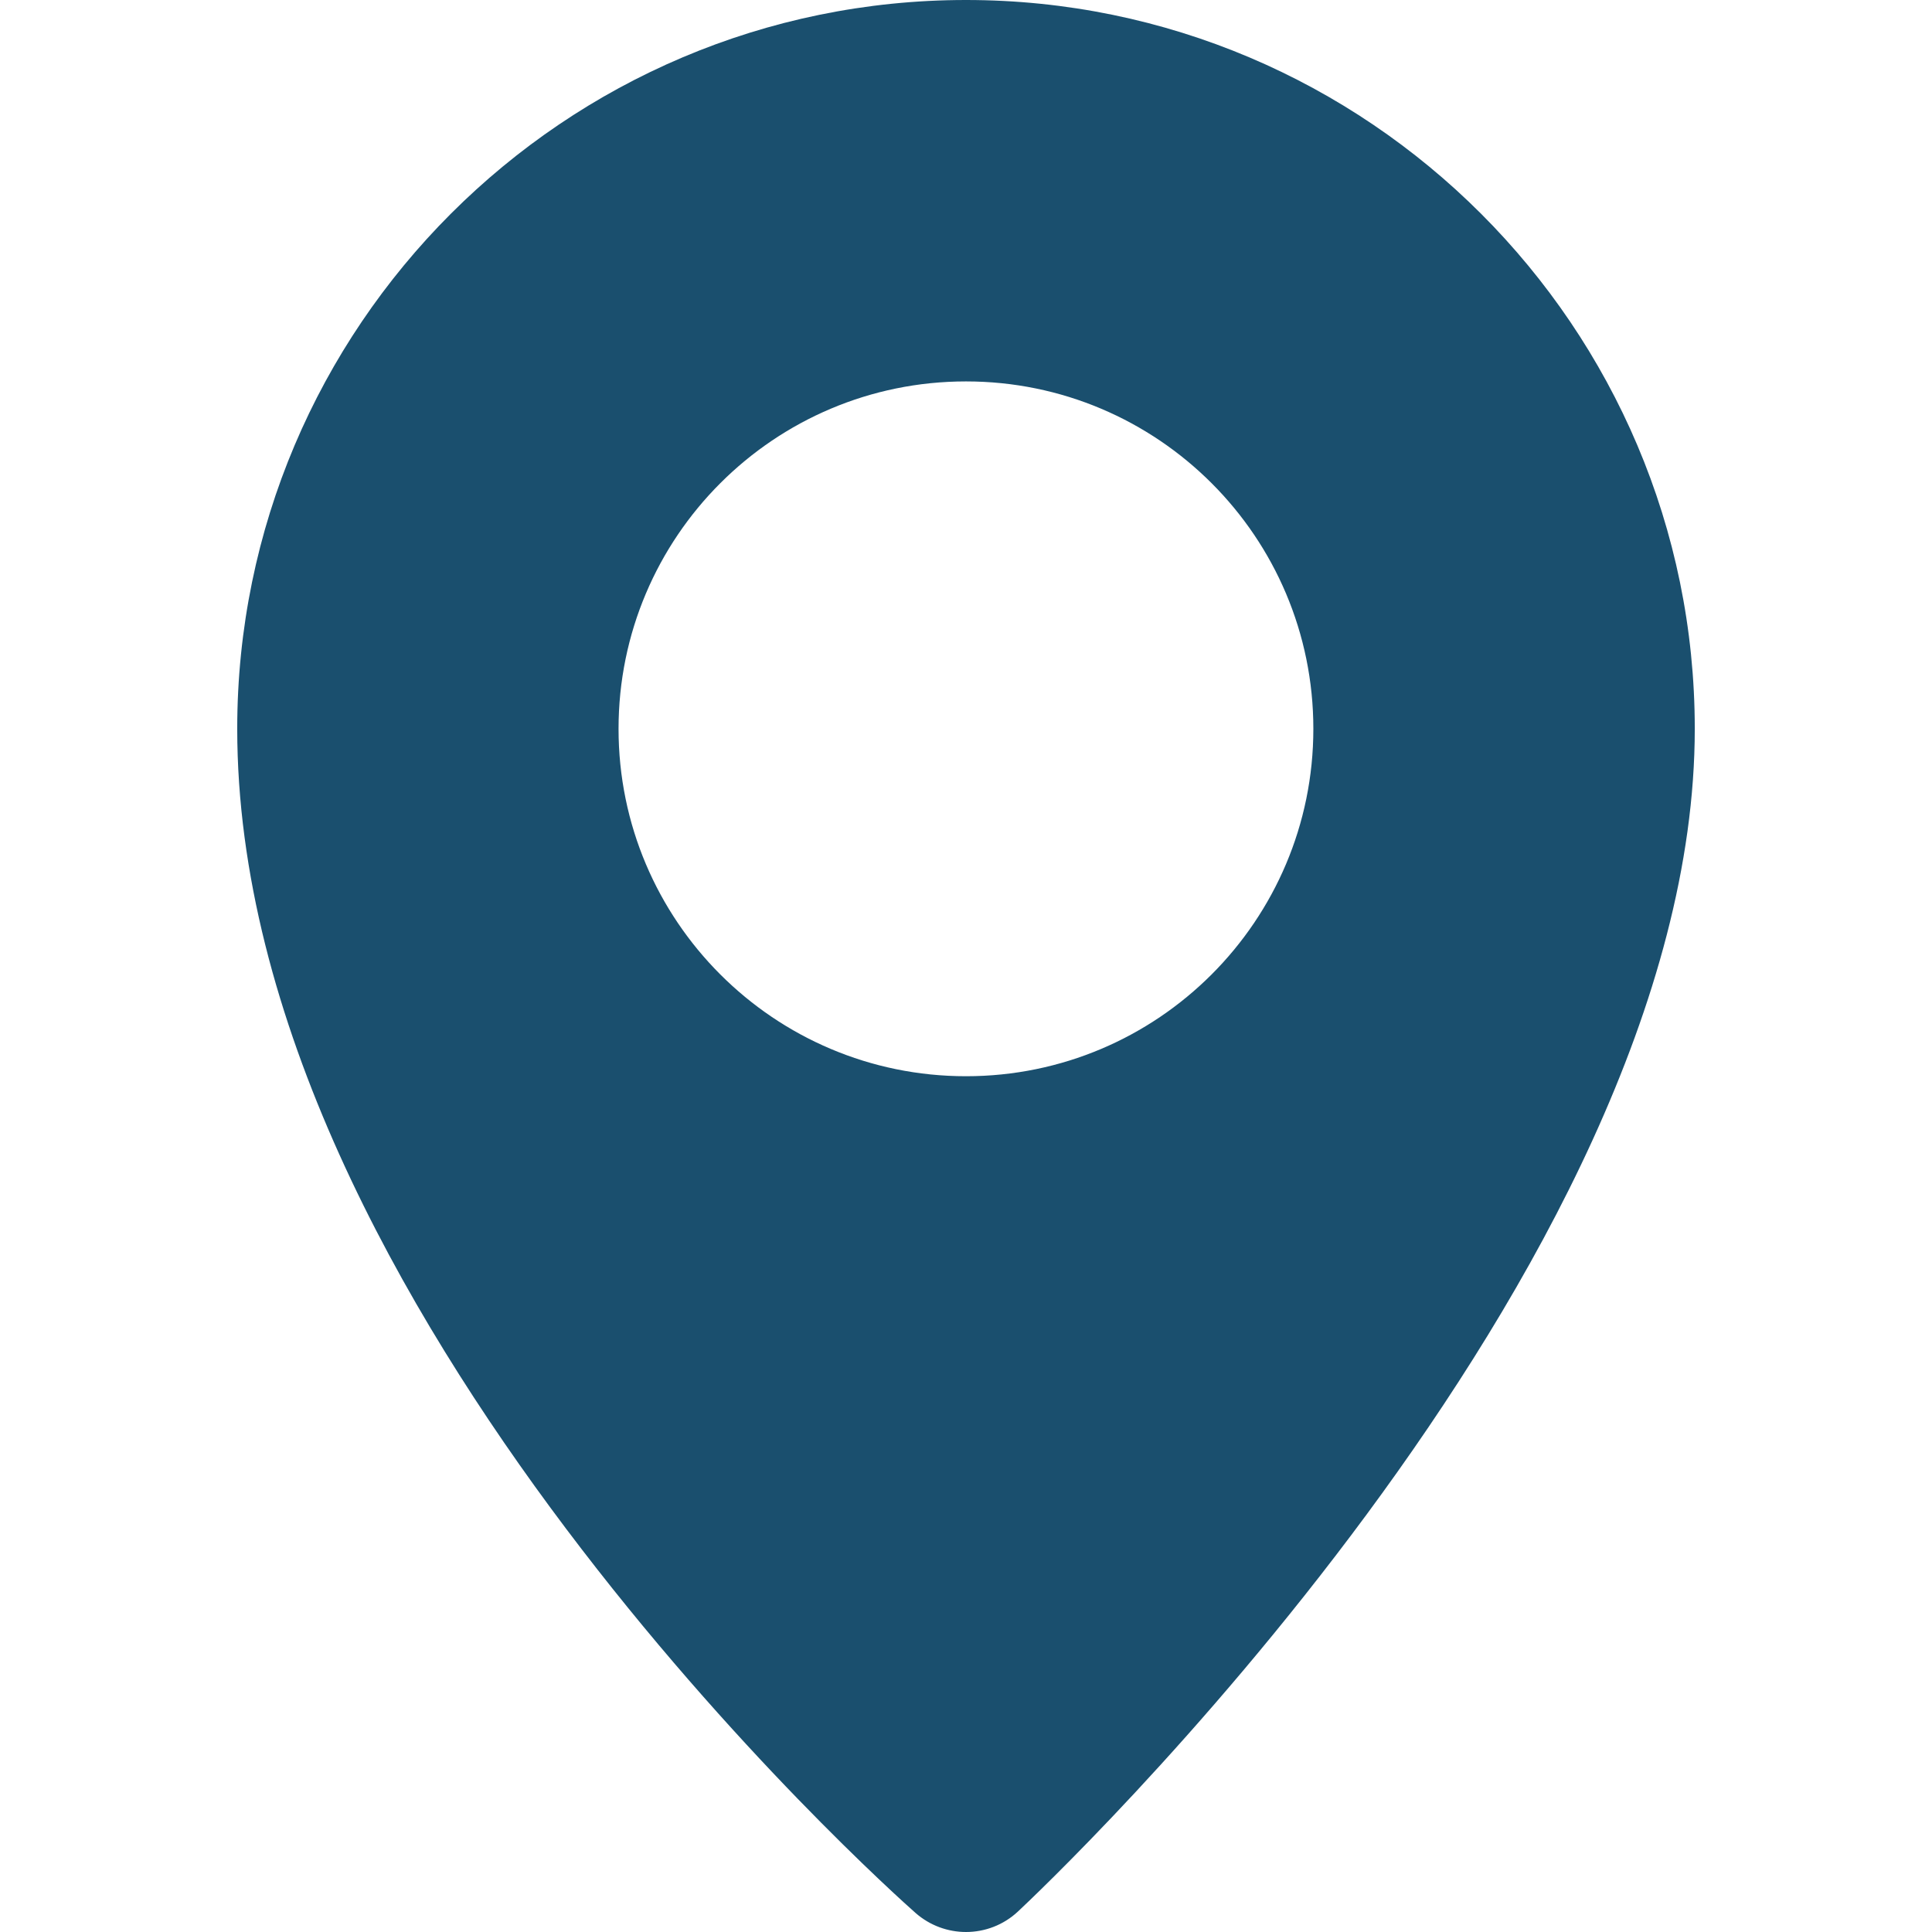
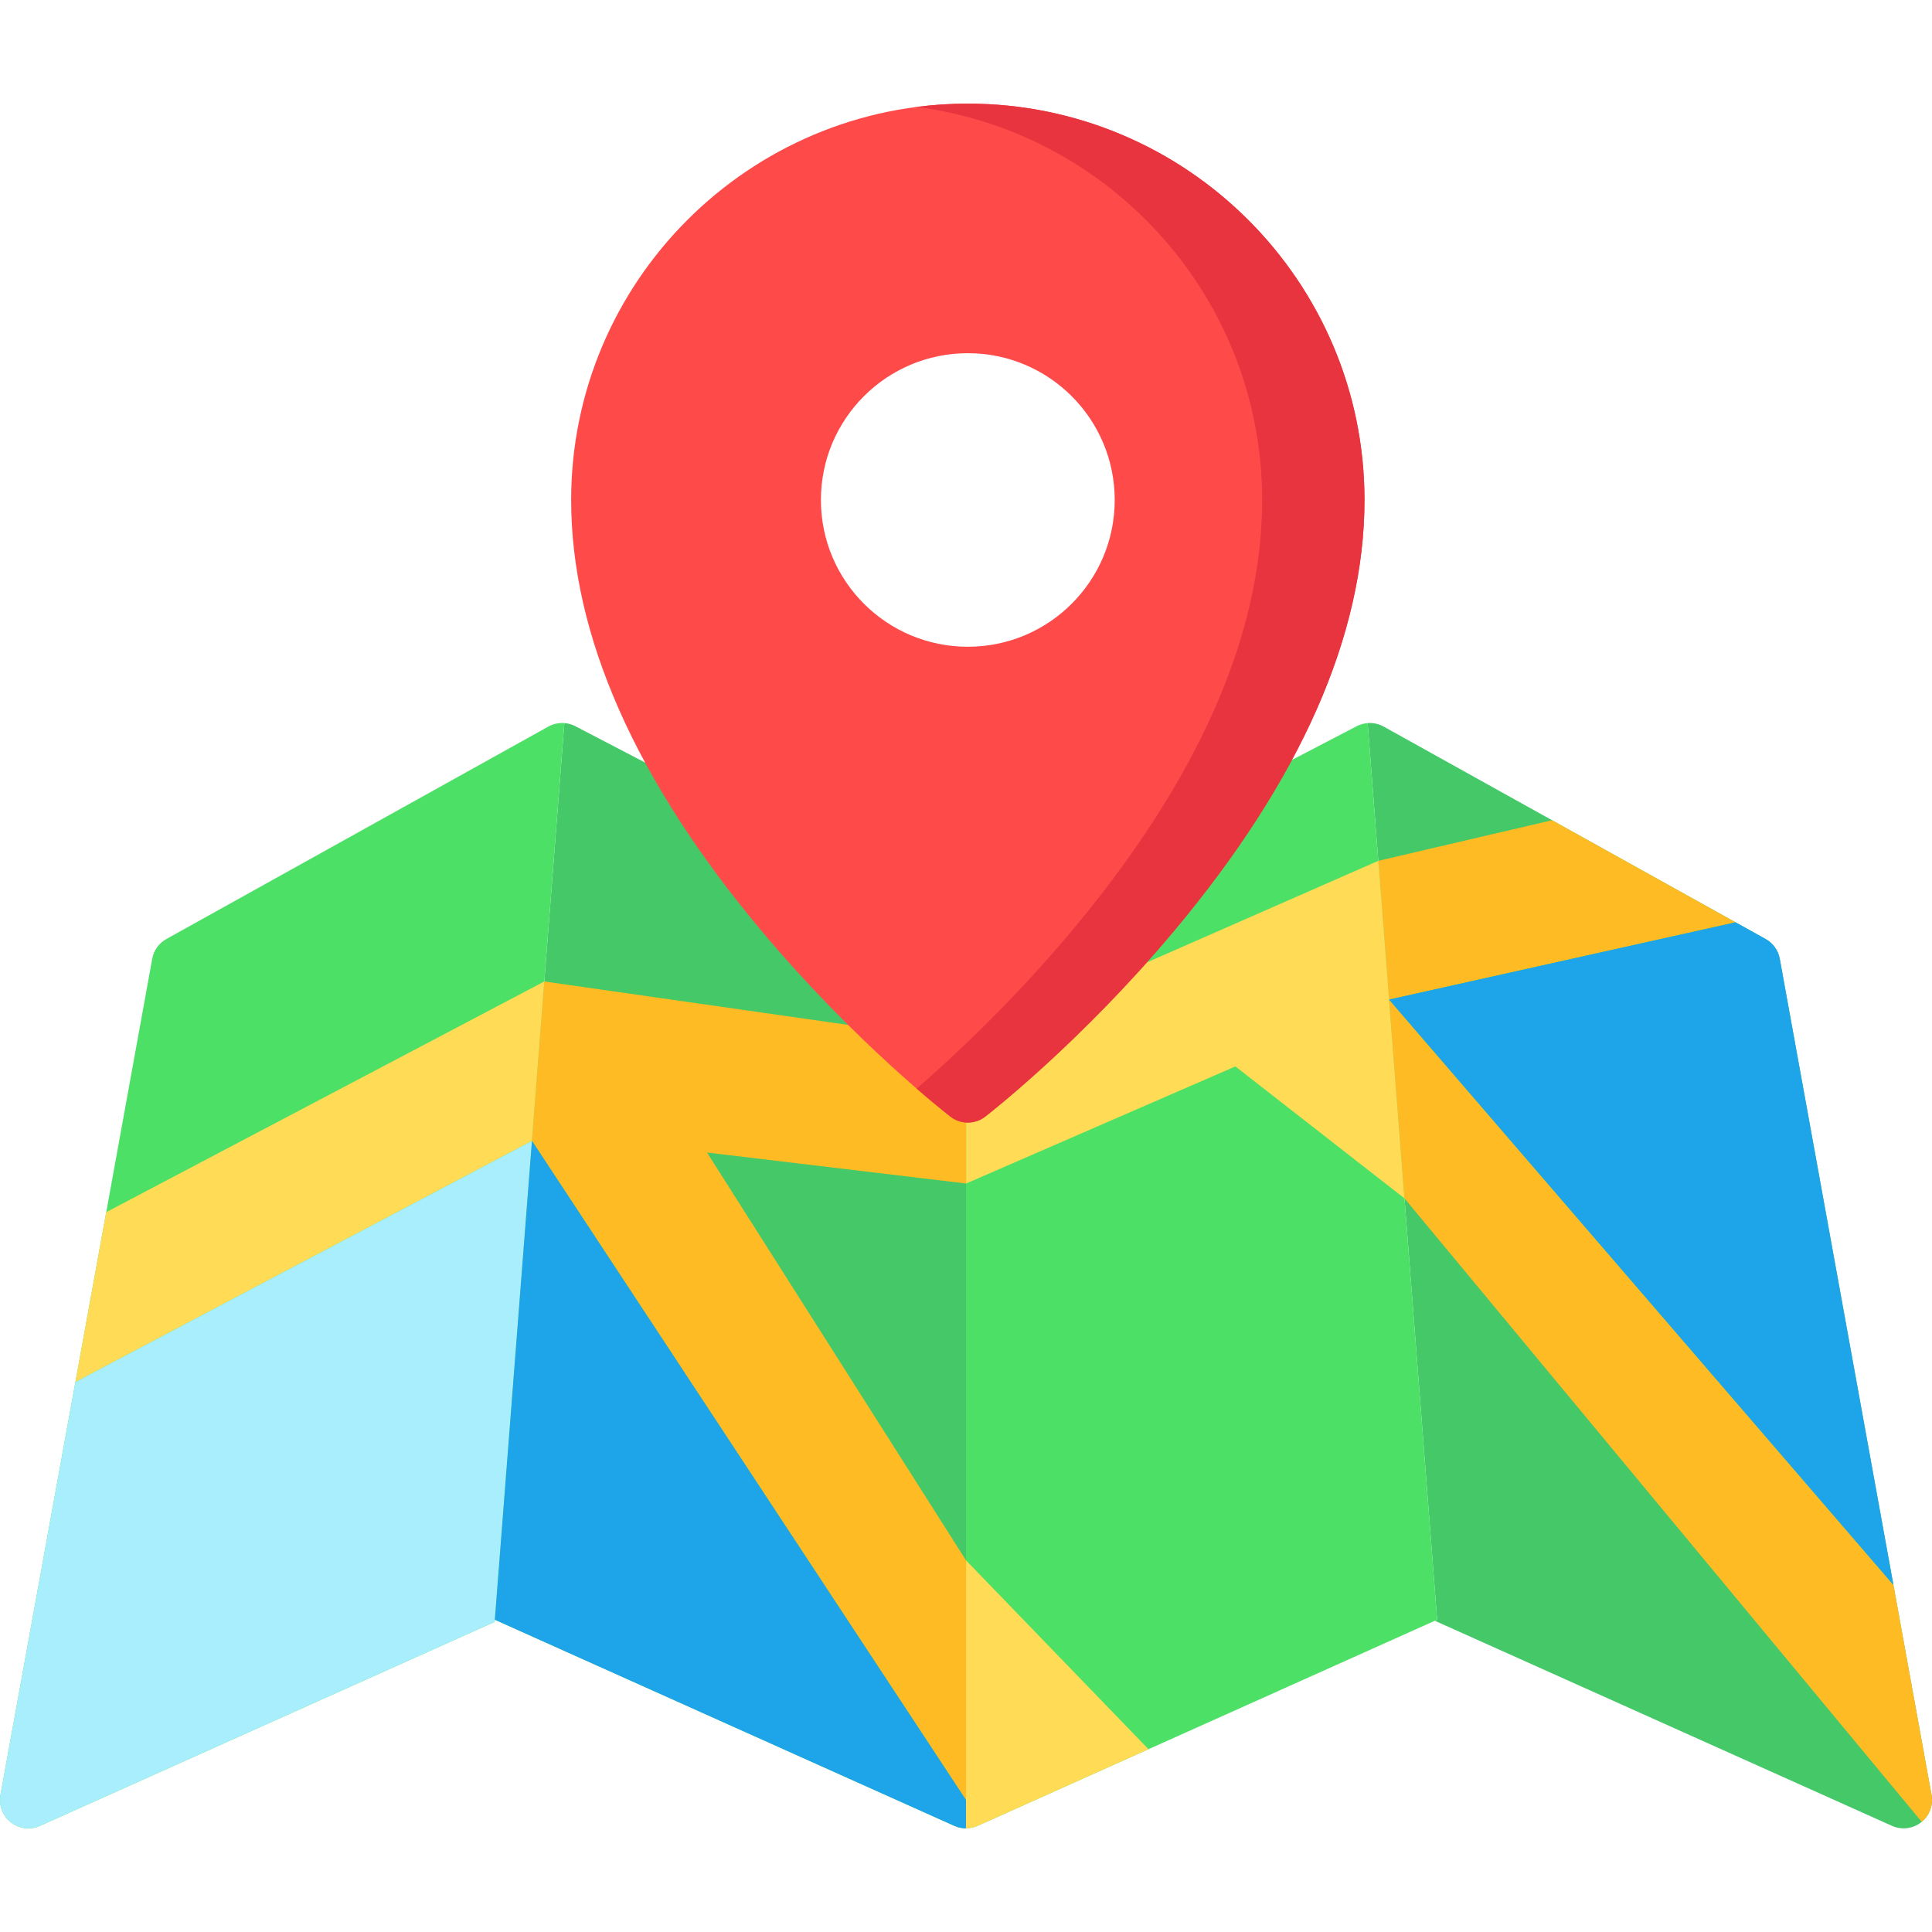
- <svg xmlns="http://www.w3.org/2000/svg" version="1.1" id="Capa_1" x="0px" y="0px" width="38px" height="38px" viewBox="0 0 38 38" style="enable-background:new 0 0 38 38; fill:#1a4f6e;" xml:space="preserve">
+ <svg xmlns="http://www.w3.org/2000/svg" version="1.1" id="Capa_1" x="0px" y="0px" viewBox="0 0 511.999 511.999" style="enable-background:new 0 0 511.999 511.999;" xml:space="preserve">
  <g>
-     <path d="M19,0C11.096,0,4.666,6.43,4.666,14.333c0,11.379,12.796,22.81,13.341,23.292C18.292,37.875,18.646,38,19,38   c0.368,0,0.736-0.135,1.023-0.404c0.543-0.508,13.311-12.568,13.311-23.262C33.334,6.431,26.902,0,19,0z M19,21.168   c-3.775,0-6.834-3.061-6.834-6.833S15.225,7.502,19,7.502c3.773,0,6.832,3.06,6.832,6.833S22.773,21.168,19,21.168z" />
+     <path style="fill:#44C868;" d="M511.879,475.685l-40.224-221.611c-0.401-2.212-1.773-4.128-3.739-5.221l-101.242-56.31   c-1.314-0.732-2.787-1.023-4.234-0.911l18.419,237.608l-0.617,0.276l121.164,54.357c0.986,0.441,2.034,0.659,3.077,0.659   c1.651,0,3.287-0.543,4.632-1.596C511.313,481.22,512.376,478.428,511.879,475.685z" />
+     <path style="fill:#44C868;" d="M256,246.375l-103.545-53.931c-1.241-0.647-2.617-0.911-3.972-0.82   c0.359-0.022,0.72-0.02,1.078,0.008l-18.419,237.608l121.781,54.634c0.983,0.44,2.032,0.659,3.077,0.659l0,0V246.375z" />
+   </g>
+   <g>
+     <path style="fill:#4CE166;" d="M149.56,191.633c-1.447-0.112-2.92,0.179-4.234,0.91l-101.243,56.31   c-1.966,1.093-3.338,3.008-3.739,5.221L0.121,475.685c-0.498,2.742,0.566,5.534,2.763,7.252c1.347,1.053,2.982,1.596,4.632,1.596   c1.043,0,2.092-0.217,3.077-0.659l120.504-54.061L149.56,191.633z" />
+     <path style="fill:#4CE166;" d="M362.439,191.628c-0.996,0.077-1.981,0.342-2.894,0.818L256,246.376v238.158c0,0,0,0,0.001,0   c1.045,0,2.095-0.218,3.077-0.659l121.781-54.634L362.439,191.628z" />
+   </g>
+   <polygon style="fill:#FFDB56;" points="28.154,321.233 19.983,366.252 140.977,302.346 143.786,266.107 144.252,260.097 " />
+   <path style="fill:#A8EEFC;" d="M142.066,288.294l-1.089,14.052L19.983,366.252L0.121,475.685c-0.498,2.742,0.566,5.534,2.763,7.252  c1.347,1.053,2.982,1.596,4.632,1.596c1.043,0,2.092-0.217,3.077-0.659l120.504-54.061L142.066,288.294L142.066,288.294z" />
+   <g>
+     <polygon style="fill:#FFBB24;" points="256.03,276.08 144.252,260.097 140.977,302.346 256,477.025 256,413.507 187.363,305.429    256.03,313.642  " />
+     <polygon style="fill:#FFBB24;" points="459.946,244.421 411.311,217.37 365.269,228.128 365.845,235.564 368.119,264.898  " />
+   </g>
+   <polygon style="fill:#FFDB56;" points="372.202,317.576 367.842,261.327 367.842,261.327 365.269,228.128 256.03,276.08   256.03,313.642 327.386,282.612 " />
+   <path style="fill:#FFBB24;" d="M511.879,475.685l-10.103-55.666L368.119,264.898l4.084,52.678l137.07,165.221  C511.357,481.07,512.364,478.358,511.879,475.685z" />
+   <path style="fill:#FF4A4A;" d="M256.481,27.465c-57.963,0-105.12,47.118-105.12,105.034c0,35.826,17.009,74.29,50.556,114.322  c24.639,29.403,48.943,48.314,49.966,49.105c1.354,1.047,2.976,1.57,4.599,1.57c1.622,0,3.245-0.523,4.599-1.57  c1.022-0.791,25.327-19.702,49.966-49.105c33.547-40.032,50.556-78.495,50.556-114.322  C361.601,74.583,314.444,27.465,256.481,27.465z M295.411,132.498c0,21.482-17.43,38.898-38.93,38.898  c-21.5,0-38.93-17.415-38.93-38.898s17.43-38.898,38.93-38.898C277.981,93.6,295.411,111.016,295.411,132.498z" />
+   <path style="fill:#E7343F;" d="M256.481,27.465c-4.594,0-9.119,0.298-13.559,0.872c51.583,6.667,91.562,50.836,91.562,104.162  c0,35.826-17.009,74.29-50.556,114.322c-15.845,18.908-31.54,33.467-41.005,41.669c5.254,4.552,8.596,7.154,8.96,7.436  c1.354,1.047,2.976,1.57,4.599,1.57c1.622,0,3.245-0.523,4.599-1.57c1.022-0.791,25.327-19.702,49.966-49.105  c33.547-40.032,50.556-78.495,50.556-114.322C361.601,74.583,314.444,27.465,256.481,27.465z" />
+   <path style="fill:#FFDB56;" d="M259.078,483.874l45.285-20.316L256,413.507v71.026c0,0,0,0,0.001,0  C257.046,484.533,258.095,484.316,259.078,483.874z" />
+   <g>
+     <path style="fill:#1EA4E9;" d="M471.654,254.074c-0.401-2.212-1.773-4.128-3.739-5.221l-7.97-4.433l-91.827,20.477l0,0   l133.656,155.121L471.654,254.074z" />
+     <path style="fill:#1EA4E9;" d="M255.999,484.533C256,484.533,256,484.533,255.999,484.533v-7.508L140.977,302.346l-9.837,126.895   l121.781,54.634C253.904,484.316,254.953,484.533,255.999,484.533z" />
  </g>
  <g>
</g>
  <g>
</g>
  <g>
</g>
  <g>
</g>
  <g>
</g>
  <g>
</g>
  <g>
</g>
  <g>
</g>
  <g>
</g>
  <g>
</g>
  <g>
</g>
  <g>
</g>
  <g>
</g>
  <g>
</g>
  <g>
</g>
</svg>
